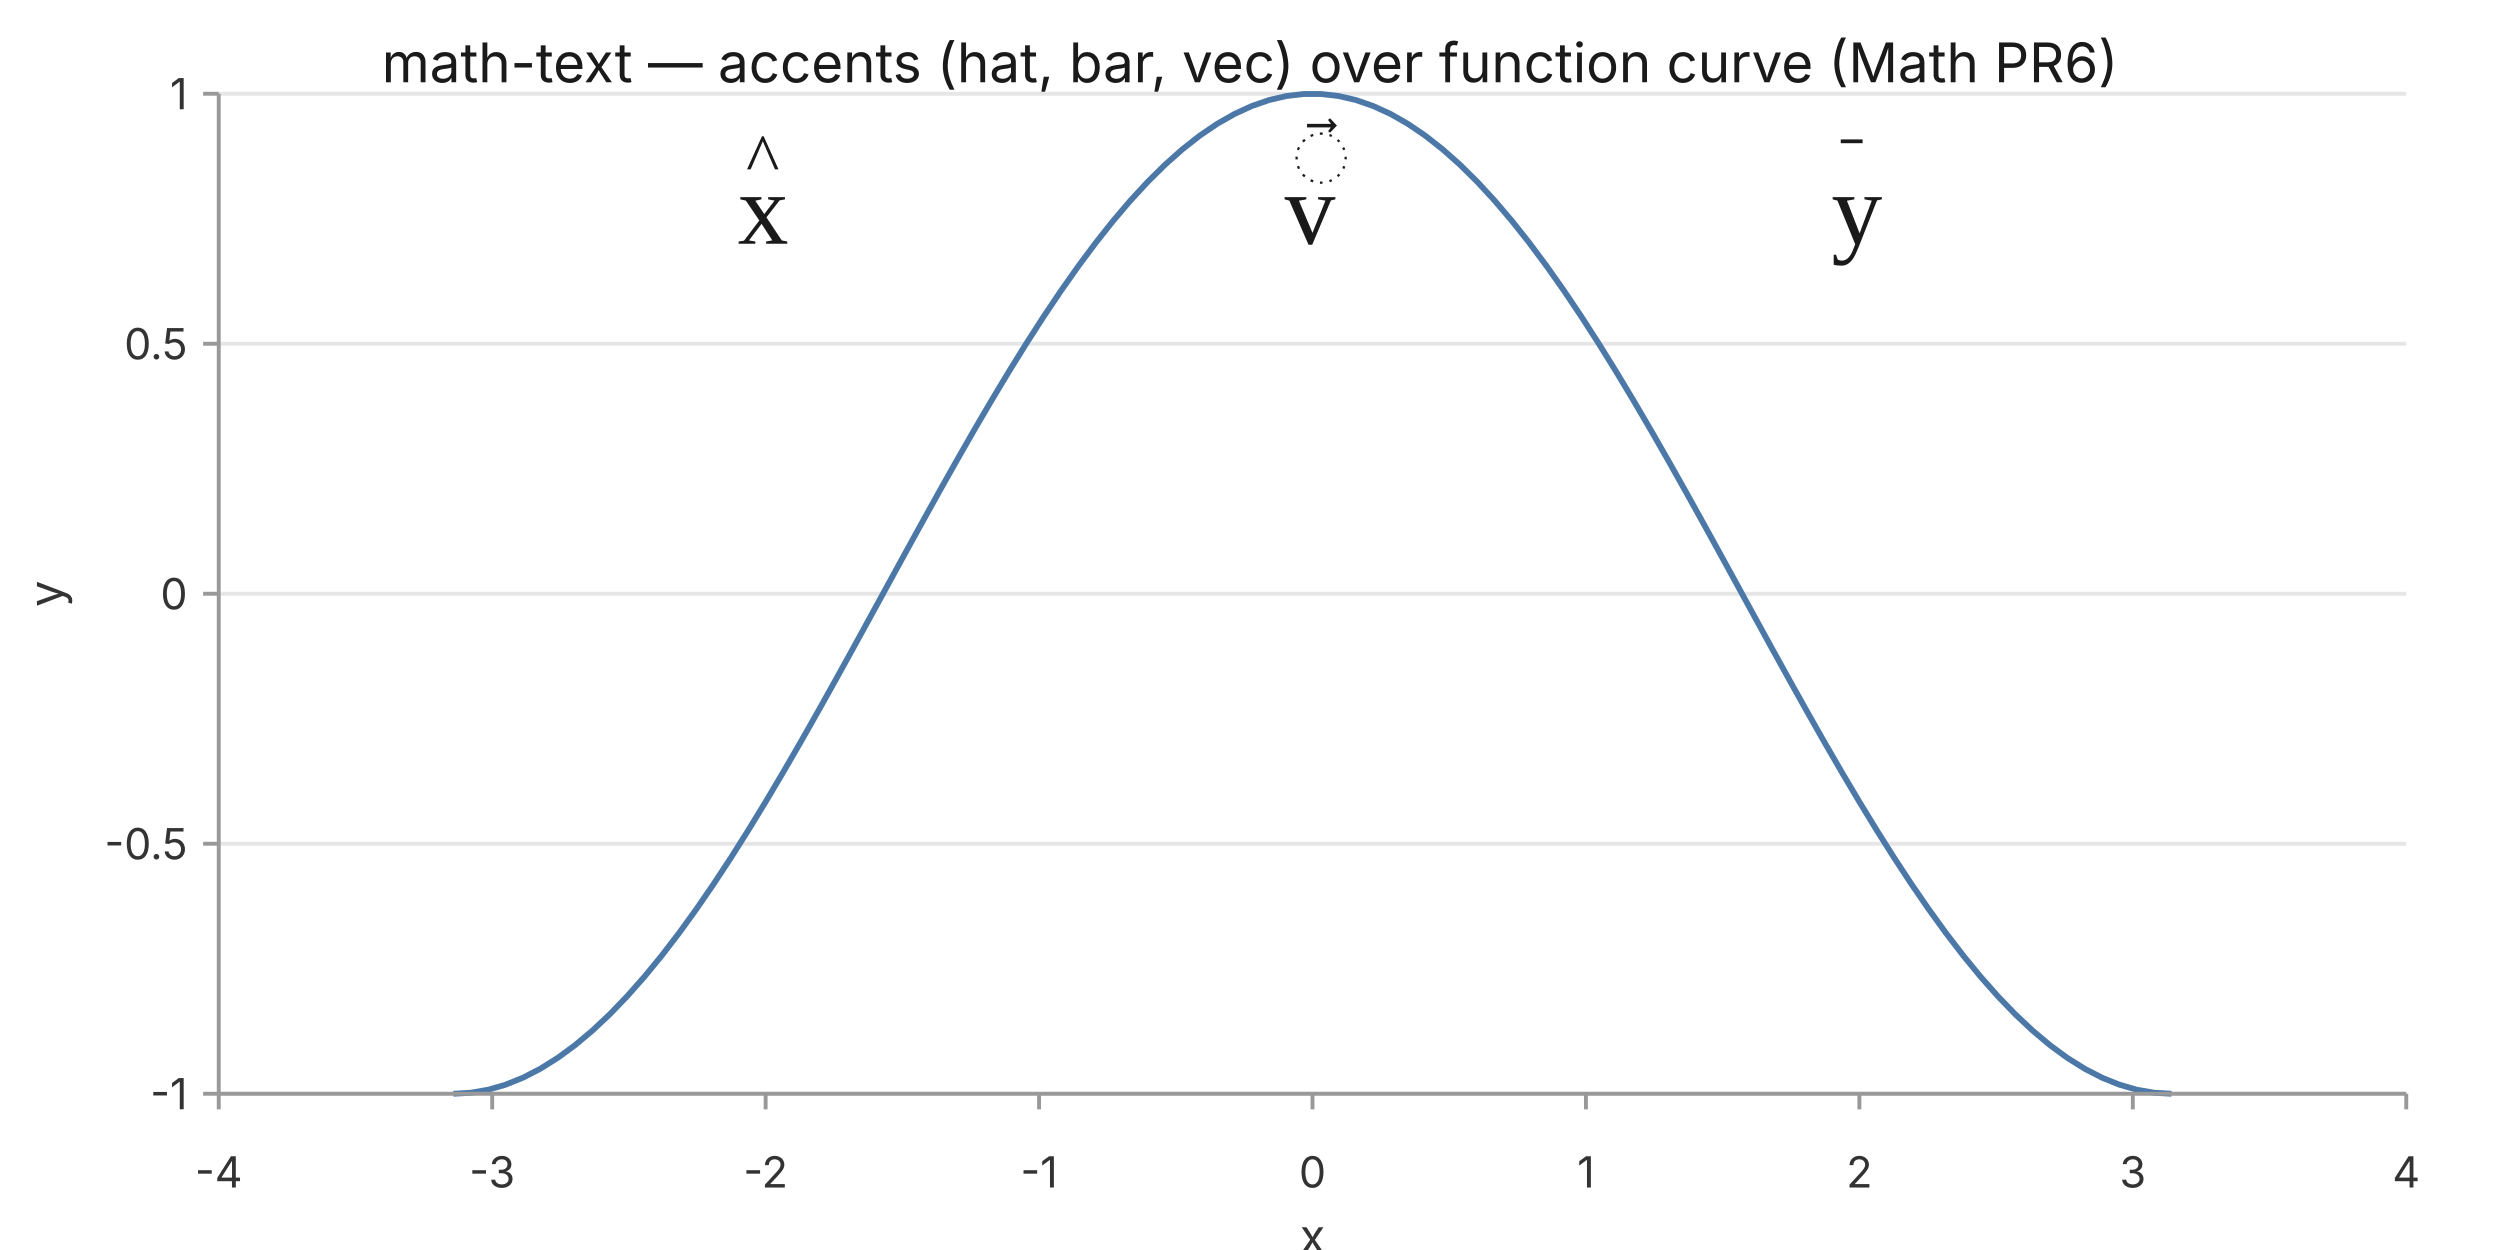
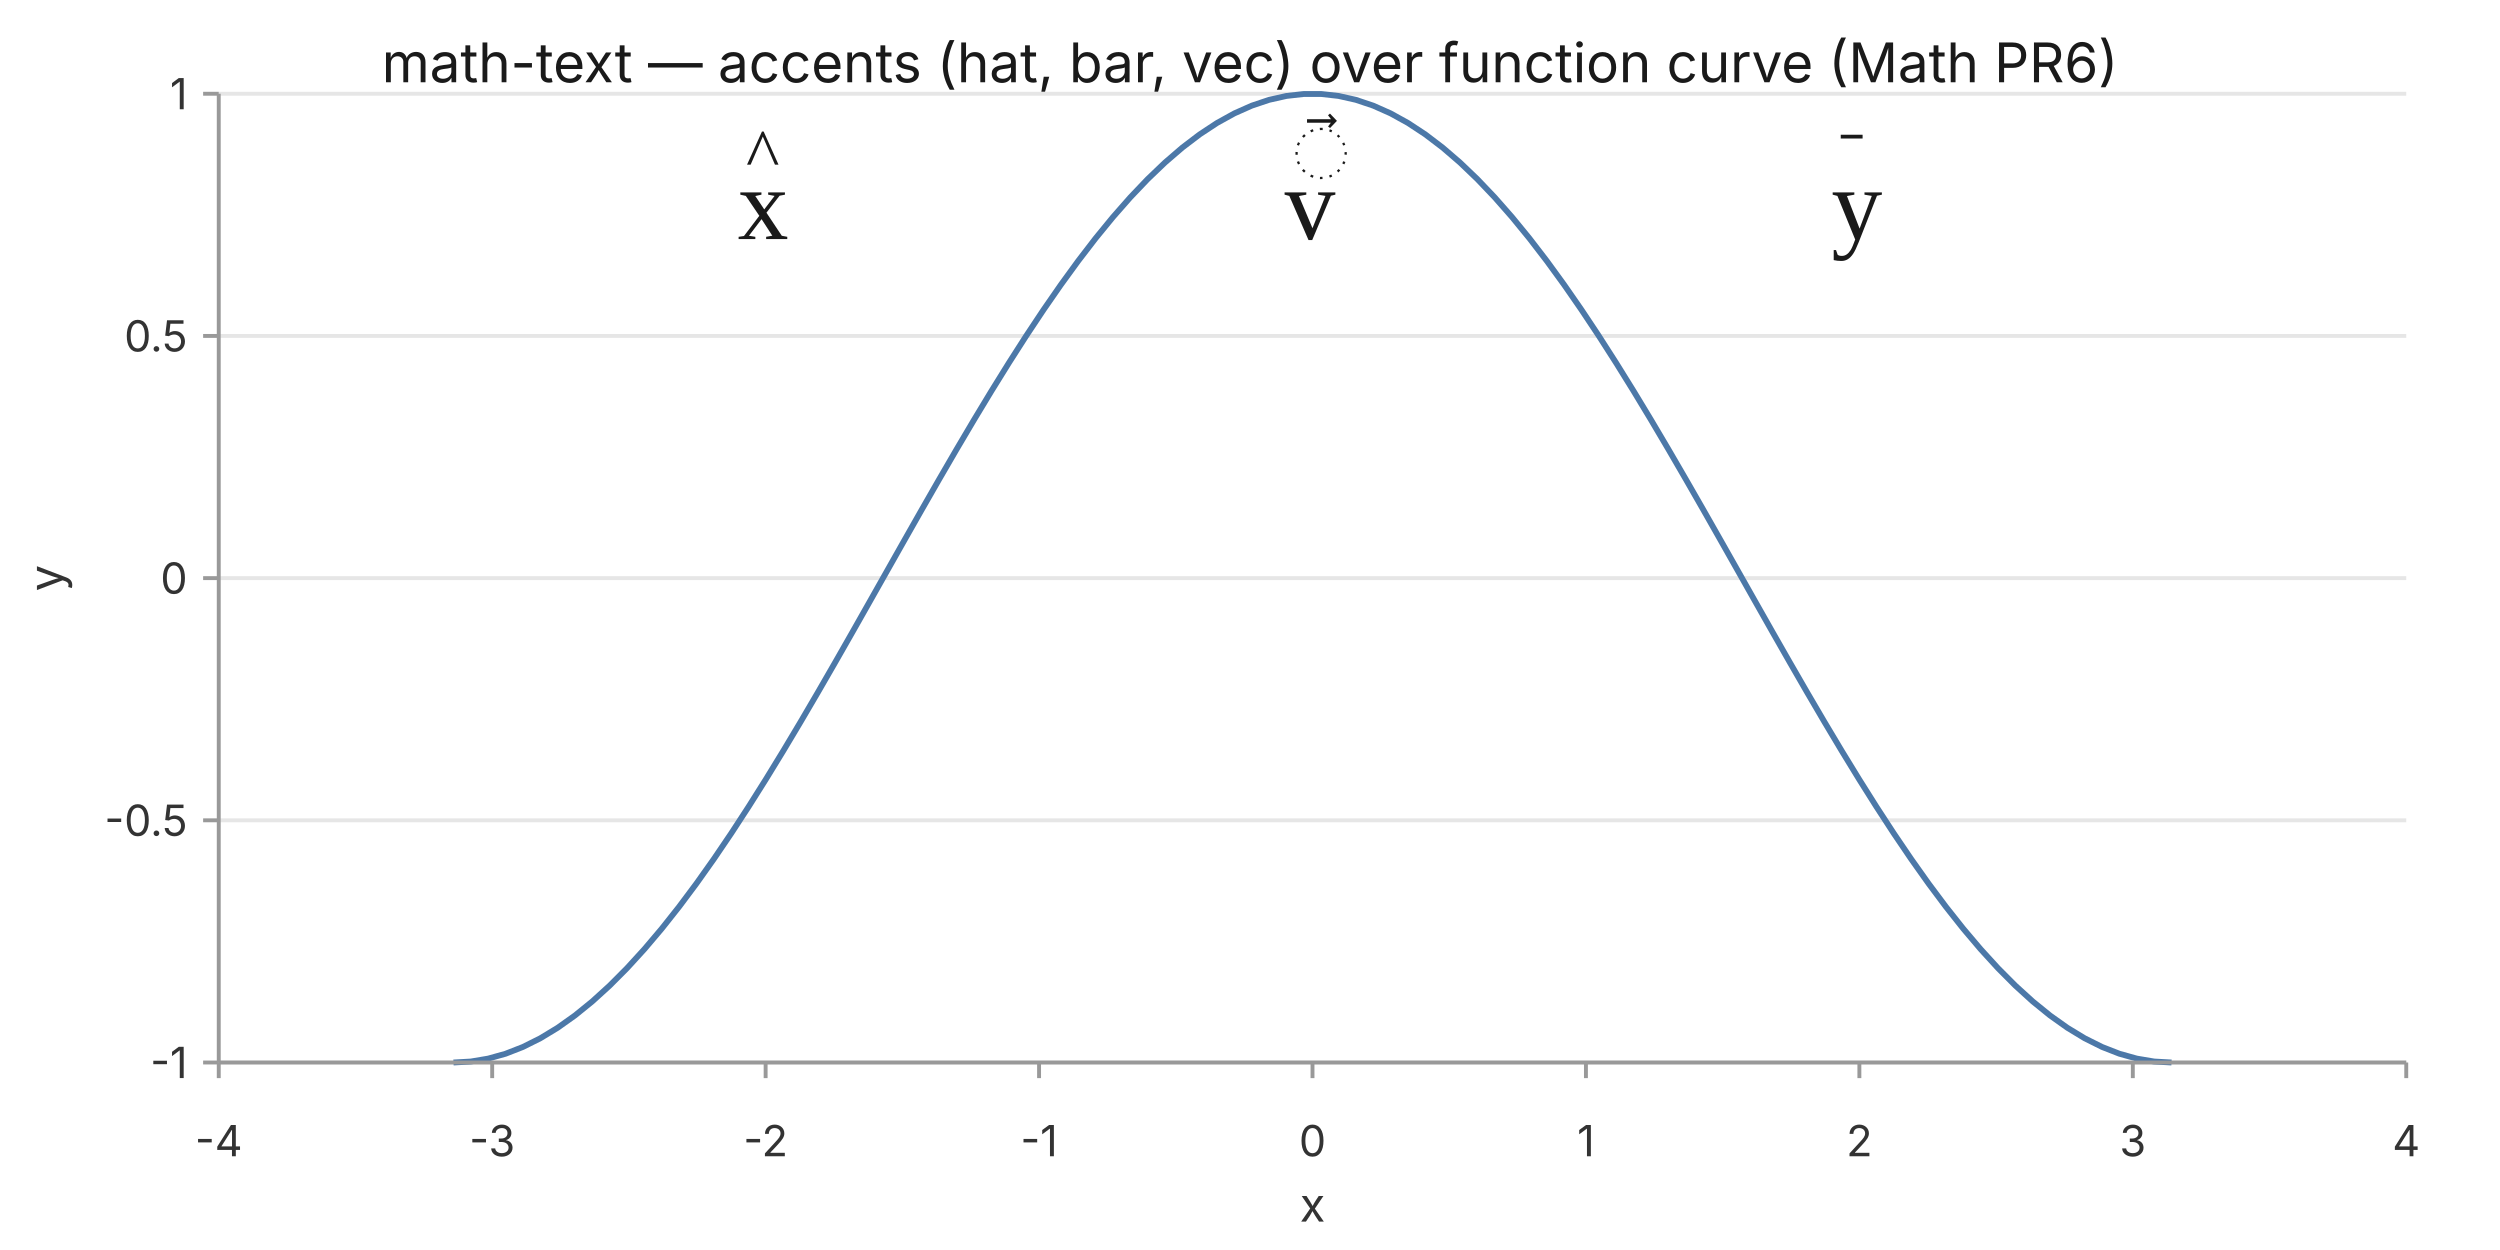
<svg xmlns="http://www.w3.org/2000/svg" viewBox="0 0 640 320" width="640" height="320" role="img" aria-label="math-text — accents (hat, bar, vec) over function curve (Math PR6)" aria-describedby="glyph-desc">
  <rect x="0" y="0" width="640" height="320" fill="#ffffff" />
  <text x="320" y="16" font-family="system-ui, -apple-system, sans-serif" font-size="14" fill="#1a1a1a" text-anchor="middle" dominant-baseline="middle">math-text — accents (hat, bar, vec) over function curve (Math PR6)</text>
-   <line x1="56" y1="280" x2="616" y2="280" stroke="#e6e6e6" stroke-width="1" />
-   <line x1="56" y1="216" x2="616" y2="216" stroke="#e6e6e6" stroke-width="1" />
-   <line x1="56" y1="152" x2="616" y2="152" stroke="#e6e6e6" stroke-width="1" />
-   <line x1="56" y1="88" x2="616" y2="88" stroke="#e6e6e6" stroke-width="1" />
+   <line x1="56" y1="272" x2="616" y2="272" stroke="#e6e6e6" stroke-width="1" />
+   <line x1="56" y1="210" x2="616" y2="210" stroke="#e6e6e6" stroke-width="1" />
+   <line x1="56" y1="148" x2="616" y2="148" stroke="#e6e6e6" stroke-width="1" />
+   <line x1="56" y1="86" x2="616" y2="86" stroke="#e6e6e6" stroke-width="1" />
  <line x1="56" y1="24" x2="616" y2="24" stroke="#e6e6e6" stroke-width="1" />
-   <path d="M 116.089 280 L 120.531 279.742 L 124.974 278.97 L 129.417 277.687 L 133.859 275.897 L 138.302 273.609 L 142.745 270.831 L 147.187 267.574 L 151.63 263.853 L 156.073 259.68 L 160.515 255.074 L 164.958 250.054 L 169.401 244.638 L 173.843 238.849 L 178.286 232.711 L 182.728 226.247 L 187.171 219.485 L 191.614 212.451 L 196.056 205.173 L 200.499 197.681 L 204.942 190.006 L 209.384 182.177 L 213.827 174.227 L 218.27 166.187 L 222.712 158.09 L 227.155 149.969 L 231.598 141.856 L 236.04 133.784 L 240.483 125.785 L 244.926 117.891 L 249.368 110.135 L 253.811 102.548 L 258.254 95.159 L 262.696 88 L 267.139 81.098 L 271.582 74.482 L 276.024 68.178 L 280.467 62.211 L 284.909 56.606 L 289.352 51.385 L 293.795 46.569 L 298.237 42.178 L 302.68 38.229 L 307.123 34.738 L 311.565 31.719 L 316.008 29.185 L 320.451 27.145 L 324.893 25.608 L 329.336 24.58 L 333.779 24.064 L 338.221 24.064 L 342.664 24.58 L 347.107 25.608 L 351.549 27.145 L 355.992 29.185 L 360.435 31.719 L 364.877 34.738 L 369.32 38.229 L 373.763 42.178 L 378.205 46.569 L 382.648 51.385 L 387.091 56.606 L 391.533 62.211 L 395.976 68.178 L 400.418 74.482 L 404.861 81.098 L 409.304 88 L 413.746 95.159 L 418.189 102.548 L 422.632 110.135 L 427.074 117.891 L 431.517 125.785 L 435.96 133.784 L 440.402 141.856 L 444.845 149.969 L 449.288 158.09 L 453.73 166.187 L 458.173 174.227 L 462.616 182.177 L 467.058 190.006 L 471.501 197.681 L 475.944 205.173 L 480.386 212.451 L 484.829 219.485 L 489.272 226.247 L 493.714 232.711 L 498.157 238.849 L 502.599 244.638 L 507.042 250.054 L 511.485 255.074 L 515.927 259.68 L 520.37 263.853 L 524.813 267.574 L 529.255 270.831 L 533.698 273.609 L 538.141 275.897 L 542.583 277.687 L 547.026 278.97 L 551.469 279.742 L 555.911 280" fill="none" stroke="#4c78a8" stroke-width="1.5" />
-   <text x="188.85" y="62.4" font-size="26" fill="#1a1a1a" text-anchor="start" dominant-baseline="alphabetic">x</text>
-   <text x="190.995" y="46.8" font-size="18.2" fill="#1a1a1a" text-anchor="start" dominant-baseline="alphabetic">^</text>
-   <text x="328.85" y="62.4" font-size="26" fill="#1a1a1a" text-anchor="start" dominant-baseline="alphabetic">v</text>
-   <text x="330.995" y="46.8" font-size="18.2" fill="#1a1a1a" text-anchor="start" dominant-baseline="alphabetic">⃗</text>
-   <text x="468.85" y="62.4" font-size="26" fill="#1a1a1a" text-anchor="start" dominant-baseline="alphabetic">y</text>
-   <text x="470.995" y="46.8" font-size="18.2" fill="#1a1a1a" text-anchor="start" dominant-baseline="alphabetic">ˉ</text>
-   <line x1="56" y1="280" x2="616" y2="280" stroke="#999999" stroke-width="1" />
-   <line x1="56" y1="280" x2="56" y2="284" stroke="#999999" stroke-width="1" />
-   <text x="56" y="296" font-family="system-ui, -apple-system, sans-serif" font-size="11" fill="#333333" text-anchor="middle" dominant-baseline="hanging">-4</text>
-   <line x1="126" y1="280" x2="126" y2="284" stroke="#999999" stroke-width="1" />
-   <text x="126" y="296" font-family="system-ui, -apple-system, sans-serif" font-size="11" fill="#333333" text-anchor="middle" dominant-baseline="hanging">-3</text>
-   <line x1="196" y1="280" x2="196" y2="284" stroke="#999999" stroke-width="1" />
-   <text x="196" y="296" font-family="system-ui, -apple-system, sans-serif" font-size="11" fill="#333333" text-anchor="middle" dominant-baseline="hanging">-2</text>
-   <line x1="266" y1="280" x2="266" y2="284" stroke="#999999" stroke-width="1" />
-   <text x="266" y="296" font-family="system-ui, -apple-system, sans-serif" font-size="11" fill="#333333" text-anchor="middle" dominant-baseline="hanging">-1</text>
-   <line x1="336" y1="280" x2="336" y2="284" stroke="#999999" stroke-width="1" />
-   <text x="336" y="296" font-family="system-ui, -apple-system, sans-serif" font-size="11" fill="#333333" text-anchor="middle" dominant-baseline="hanging">0</text>
-   <line x1="406" y1="280" x2="406" y2="284" stroke="#999999" stroke-width="1" />
-   <text x="406" y="296" font-family="system-ui, -apple-system, sans-serif" font-size="11" fill="#333333" text-anchor="middle" dominant-baseline="hanging">1</text>
-   <line x1="476" y1="280" x2="476" y2="284" stroke="#999999" stroke-width="1" />
-   <text x="476" y="296" font-family="system-ui, -apple-system, sans-serif" font-size="11" fill="#333333" text-anchor="middle" dominant-baseline="hanging">2</text>
-   <line x1="546" y1="280" x2="546" y2="284" stroke="#999999" stroke-width="1" />
-   <text x="546" y="296" font-family="system-ui, -apple-system, sans-serif" font-size="11" fill="#333333" text-anchor="middle" dominant-baseline="hanging">3</text>
-   <line x1="616" y1="280" x2="616" y2="284" stroke="#999999" stroke-width="1" />
-   <text x="616" y="296" font-family="system-ui, -apple-system, sans-serif" font-size="11" fill="#333333" text-anchor="middle" dominant-baseline="hanging">4</text>
-   <text x="336" y="312" font-family="system-ui, -apple-system, sans-serif" font-size="12" fill="#333333" text-anchor="middle" dominant-baseline="hanging">x</text>
-   <line x1="56" y1="24" x2="56" y2="280" stroke="#999999" stroke-width="1" />
-   <line x1="52" y1="280" x2="56" y2="280" stroke="#999999" stroke-width="1" />
-   <text x="48" y="280" font-family="system-ui, -apple-system, sans-serif" font-size="11" fill="#333333" text-anchor="end" dominant-baseline="middle">-1</text>
-   <line x1="52" y1="216" x2="56" y2="216" stroke="#999999" stroke-width="1" />
-   <text x="48" y="216" font-family="system-ui, -apple-system, sans-serif" font-size="11" fill="#333333" text-anchor="end" dominant-baseline="middle">-0.5</text>
-   <line x1="52" y1="152" x2="56" y2="152" stroke="#999999" stroke-width="1" />
-   <text x="48" y="152" font-family="system-ui, -apple-system, sans-serif" font-size="11" fill="#333333" text-anchor="end" dominant-baseline="middle">0</text>
-   <line x1="52" y1="88" x2="56" y2="88" stroke="#999999" stroke-width="1" />
-   <text x="48" y="88" font-family="system-ui, -apple-system, sans-serif" font-size="11" fill="#333333" text-anchor="end" dominant-baseline="middle">0.5</text>
+   <path d="M 116.089 272 L 120.531 271.75 L 124.974 271.002 L 129.417 269.759 L 133.859 268.026 L 138.302 265.809 L 142.745 263.118 L 147.187 259.963 L 151.63 256.357 L 156.073 252.315 L 160.515 247.853 L 164.958 242.989 L 169.401 237.743 L 173.843 232.135 L 178.286 226.188 L 182.728 219.927 L 187.171 213.376 L 191.614 206.561 L 196.056 199.511 L 200.499 192.254 L 204.942 184.818 L 209.384 177.234 L 213.827 169.532 L 218.27 161.744 L 222.712 153.9 L 227.155 146.032 L 231.598 138.173 L 236.04 130.353 L 240.483 122.604 L 244.926 114.957 L 249.368 107.443 L 253.811 100.093 L 258.254 92.936 L 262.696 86 L 267.139 79.314 L 271.582 72.904 L 276.024 66.797 L 280.467 61.017 L 284.909 55.587 L 289.352 50.529 L 293.795 45.864 L 298.237 41.61 L 302.68 37.784 L 307.123 34.403 L 311.565 31.478 L 316.008 29.023 L 320.451 27.047 L 324.893 25.558 L 329.336 24.561 L 333.779 24.062 L 338.221 24.062 L 342.664 24.561 L 347.107 25.558 L 351.549 27.047 L 355.992 29.023 L 360.435 31.478 L 364.877 34.403 L 369.32 37.784 L 373.763 41.61 L 378.205 45.864 L 382.648 50.529 L 387.091 55.587 L 391.533 61.017 L 395.976 66.797 L 400.418 72.904 L 404.861 79.314 L 409.304 86 L 413.746 92.936 L 418.189 100.093 L 422.632 107.443 L 427.074 114.957 L 431.517 122.604 L 435.96 130.353 L 440.402 138.173 L 444.845 146.032 L 449.288 153.9 L 453.73 161.744 L 458.173 169.532 L 462.616 177.234 L 467.058 184.818 L 471.501 192.254 L 475.944 199.511 L 480.386 206.561 L 484.829 213.376 L 489.272 219.927 L 493.714 226.188 L 498.157 232.135 L 502.599 237.743 L 507.042 242.989 L 511.485 247.853 L 515.927 252.315 L 520.37 256.357 L 524.813 259.963 L 529.255 263.118 L 533.698 265.809 L 538.141 268.026 L 542.583 269.759 L 547.026 271.002 L 551.469 271.75 L 555.911 272" fill="none" stroke="#4c78a8" stroke-width="1.5" />
+   <text x="188.85" y="61.2" font-size="26" fill="#1a1a1a" text-anchor="start" dominant-baseline="alphabetic">x</text>
+   <text x="190.995" y="45.6" font-size="18.2" fill="#1a1a1a" text-anchor="start" dominant-baseline="alphabetic">^</text>
+   <text x="328.85" y="61.2" font-size="26" fill="#1a1a1a" text-anchor="start" dominant-baseline="alphabetic">v</text>
+   <text x="330.995" y="45.6" font-size="18.2" fill="#1a1a1a" text-anchor="start" dominant-baseline="alphabetic">⃗</text>
+   <text x="468.85" y="61.2" font-size="26" fill="#1a1a1a" text-anchor="start" dominant-baseline="alphabetic">y</text>
+   <text x="470.995" y="45.6" font-size="18.2" fill="#1a1a1a" text-anchor="start" dominant-baseline="alphabetic">ˉ</text>
+   <line x1="56" y1="272" x2="616" y2="272" stroke="#999999" stroke-width="1" />
+   <line x1="56" y1="272" x2="56" y2="276" stroke="#999999" stroke-width="1" />
+   <text x="56" y="288" font-family="system-ui, -apple-system, sans-serif" font-size="11" fill="#333333" text-anchor="middle" dominant-baseline="hanging">-4</text>
+   <line x1="126" y1="272" x2="126" y2="276" stroke="#999999" stroke-width="1" />
+   <text x="126" y="288" font-family="system-ui, -apple-system, sans-serif" font-size="11" fill="#333333" text-anchor="middle" dominant-baseline="hanging">-3</text>
+   <line x1="196" y1="272" x2="196" y2="276" stroke="#999999" stroke-width="1" />
+   <text x="196" y="288" font-family="system-ui, -apple-system, sans-serif" font-size="11" fill="#333333" text-anchor="middle" dominant-baseline="hanging">-2</text>
+   <line x1="266" y1="272" x2="266" y2="276" stroke="#999999" stroke-width="1" />
+   <text x="266" y="288" font-family="system-ui, -apple-system, sans-serif" font-size="11" fill="#333333" text-anchor="middle" dominant-baseline="hanging">-1</text>
+   <line x1="336" y1="272" x2="336" y2="276" stroke="#999999" stroke-width="1" />
+   <text x="336" y="288" font-family="system-ui, -apple-system, sans-serif" font-size="11" fill="#333333" text-anchor="middle" dominant-baseline="hanging">0</text>
+   <line x1="406" y1="272" x2="406" y2="276" stroke="#999999" stroke-width="1" />
+   <text x="406" y="288" font-family="system-ui, -apple-system, sans-serif" font-size="11" fill="#333333" text-anchor="middle" dominant-baseline="hanging">1</text>
+   <line x1="476" y1="272" x2="476" y2="276" stroke="#999999" stroke-width="1" />
+   <text x="476" y="288" font-family="system-ui, -apple-system, sans-serif" font-size="11" fill="#333333" text-anchor="middle" dominant-baseline="hanging">2</text>
+   <line x1="546" y1="272" x2="546" y2="276" stroke="#999999" stroke-width="1" />
+   <text x="546" y="288" font-family="system-ui, -apple-system, sans-serif" font-size="11" fill="#333333" text-anchor="middle" dominant-baseline="hanging">3</text>
+   <line x1="616" y1="272" x2="616" y2="276" stroke="#999999" stroke-width="1" />
+   <text x="616" y="288" font-family="system-ui, -apple-system, sans-serif" font-size="11" fill="#333333" text-anchor="middle" dominant-baseline="hanging">4</text>
+   <text x="336" y="304" font-family="system-ui, -apple-system, sans-serif" font-size="12" fill="#333333" text-anchor="middle" dominant-baseline="hanging">x</text>
+   <line x1="56" y1="24" x2="56" y2="272" stroke="#999999" stroke-width="1" />
+   <line x1="52" y1="272" x2="56" y2="272" stroke="#999999" stroke-width="1" />
+   <text x="48" y="272" font-family="system-ui, -apple-system, sans-serif" font-size="11" fill="#333333" text-anchor="end" dominant-baseline="middle">-1</text>
+   <line x1="52" y1="210" x2="56" y2="210" stroke="#999999" stroke-width="1" />
+   <text x="48" y="210" font-family="system-ui, -apple-system, sans-serif" font-size="11" fill="#333333" text-anchor="end" dominant-baseline="middle">-0.5</text>
+   <line x1="52" y1="148" x2="56" y2="148" stroke="#999999" stroke-width="1" />
+   <text x="48" y="148" font-family="system-ui, -apple-system, sans-serif" font-size="11" fill="#333333" text-anchor="end" dominant-baseline="middle">0</text>
+   <line x1="52" y1="86" x2="56" y2="86" stroke="#999999" stroke-width="1" />
+   <text x="48" y="86" font-family="system-ui, -apple-system, sans-serif" font-size="11" fill="#333333" text-anchor="end" dominant-baseline="middle">0.5</text>
  <line x1="52" y1="24" x2="56" y2="24" stroke="#999999" stroke-width="1" />
  <text x="48" y="24" font-family="system-ui, -apple-system, sans-serif" font-size="11" fill="#333333" text-anchor="end" dominant-baseline="middle">1</text>
-   <text x="16" y="152" font-family="system-ui, -apple-system, sans-serif" font-size="12" fill="#333333" text-anchor="middle" dominant-baseline="alphabetic" transform="rotate(-90 16 152)">y</text>
+   <text x="16" y="148" font-family="system-ui, -apple-system, sans-serif" font-size="12" fill="#333333" text-anchor="middle" dominant-baseline="alphabetic" transform="rotate(-90 16 148)">y</text>
</svg>
